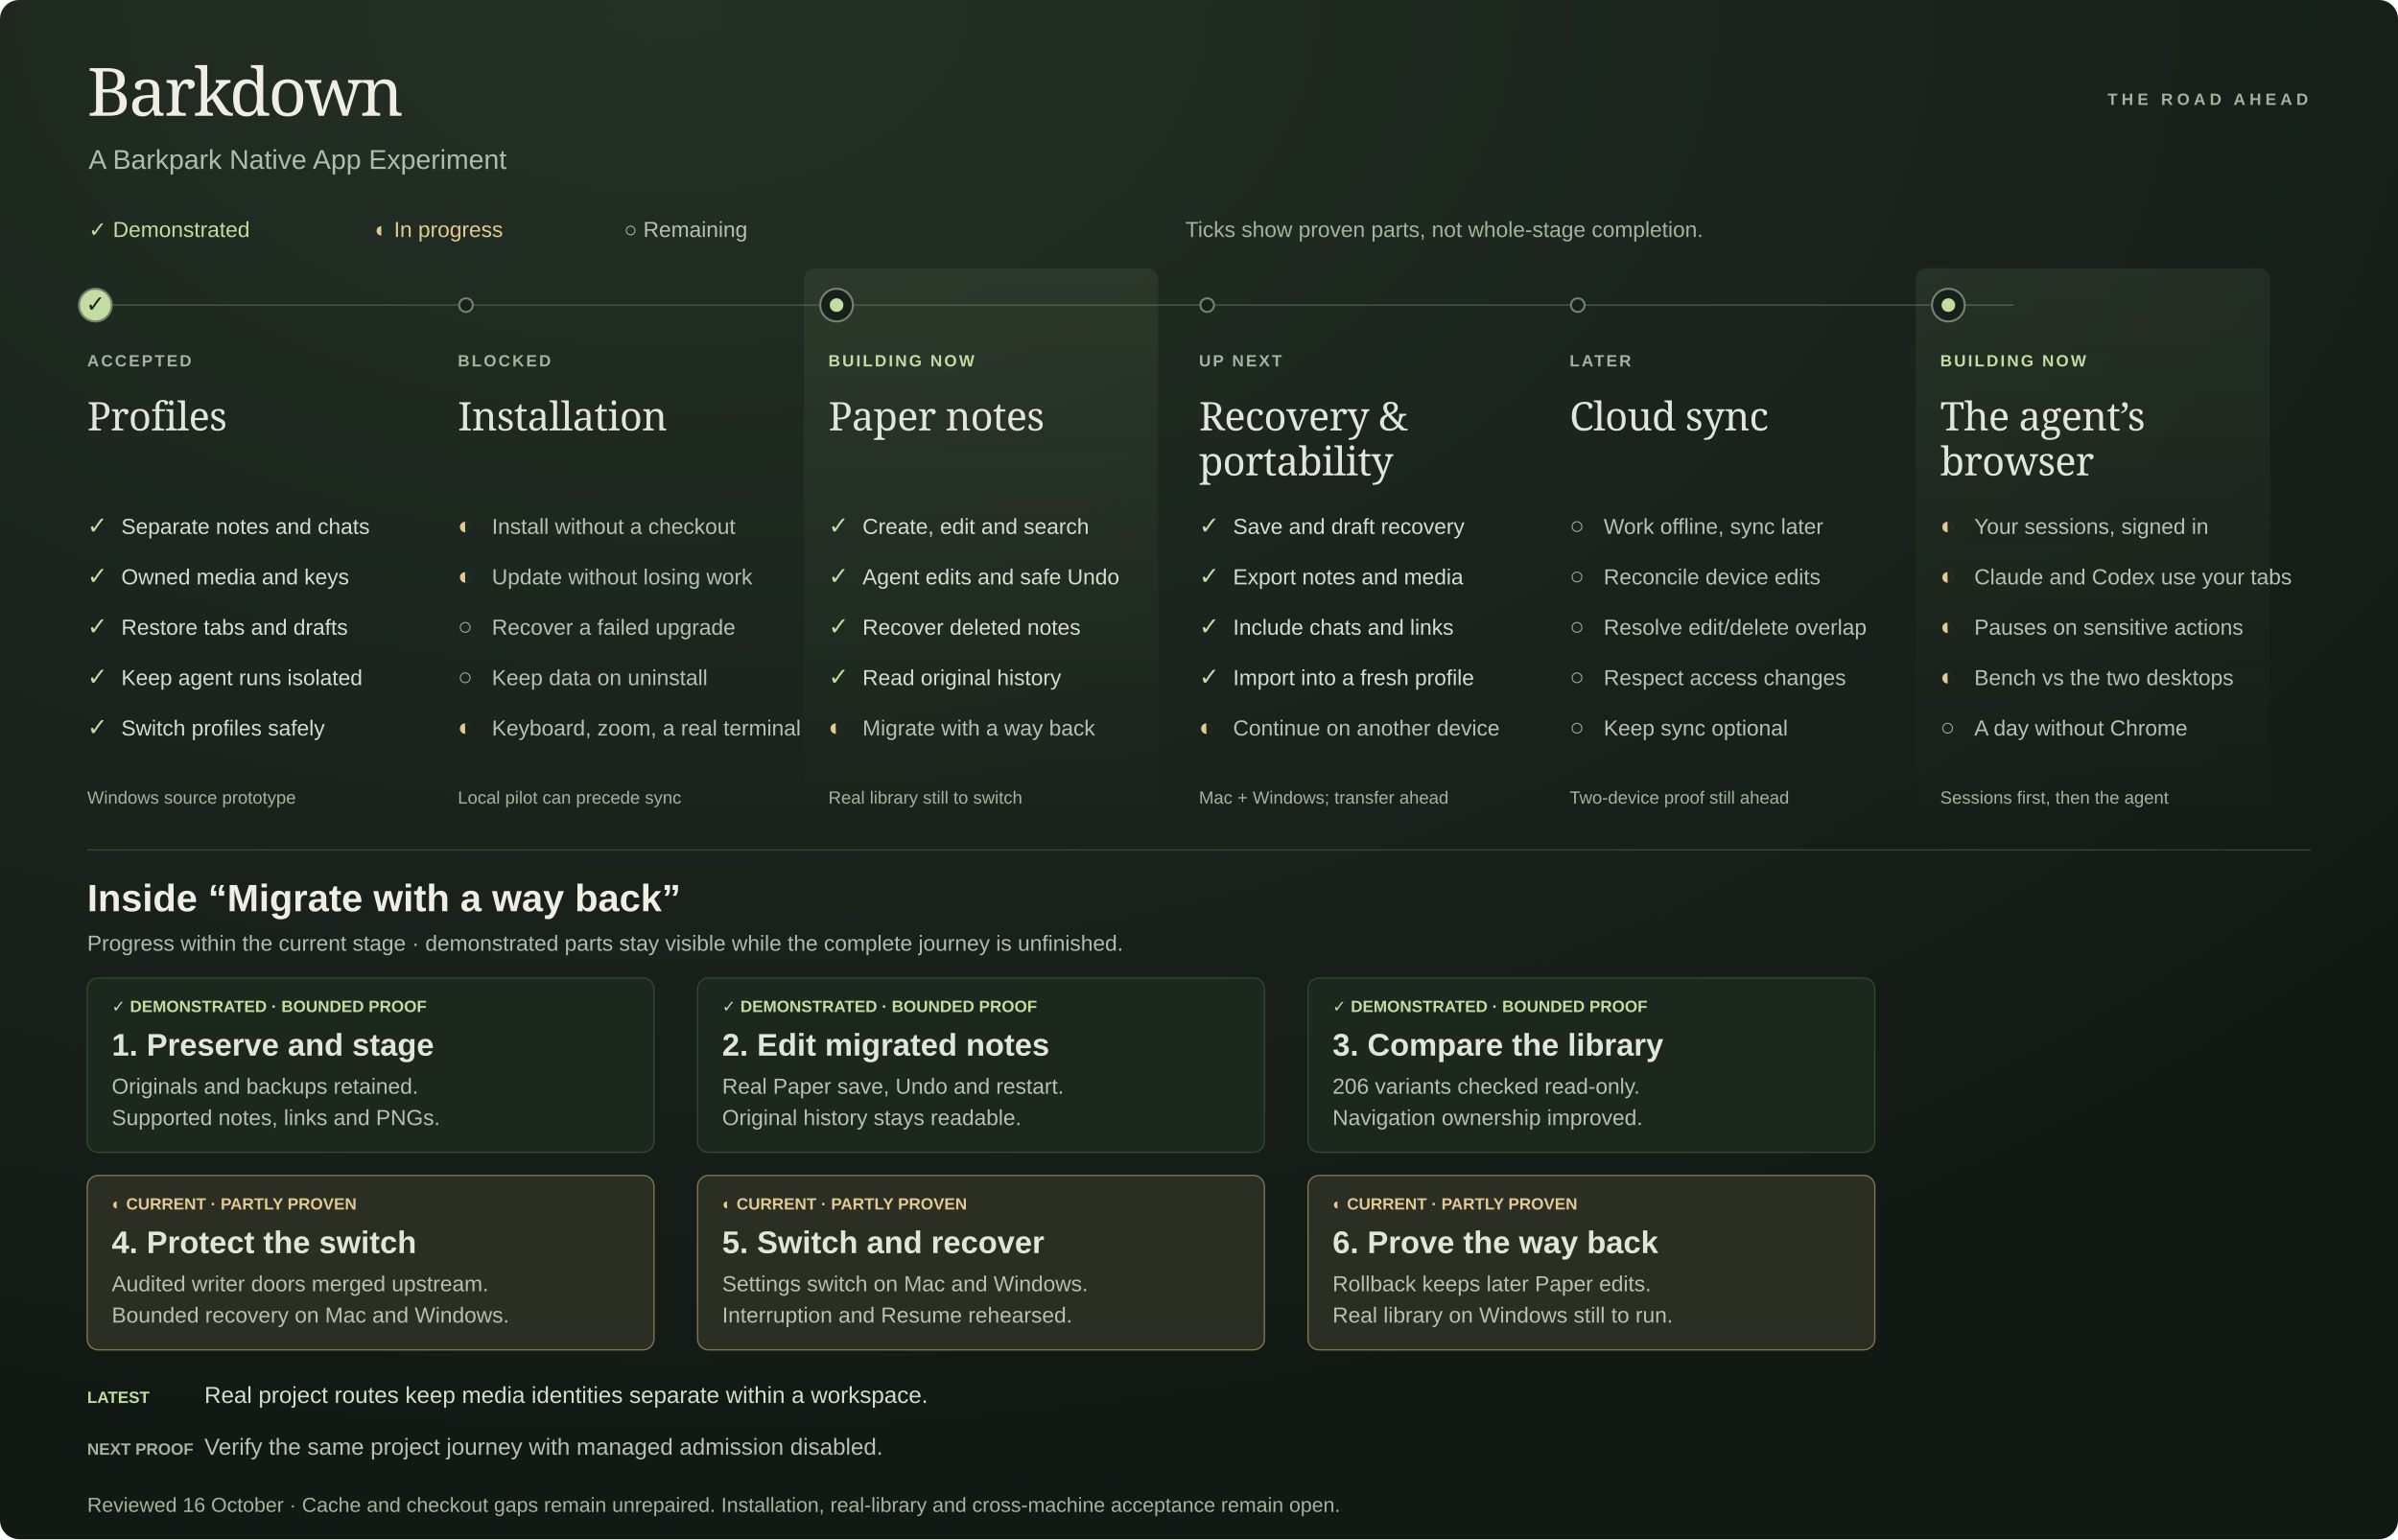
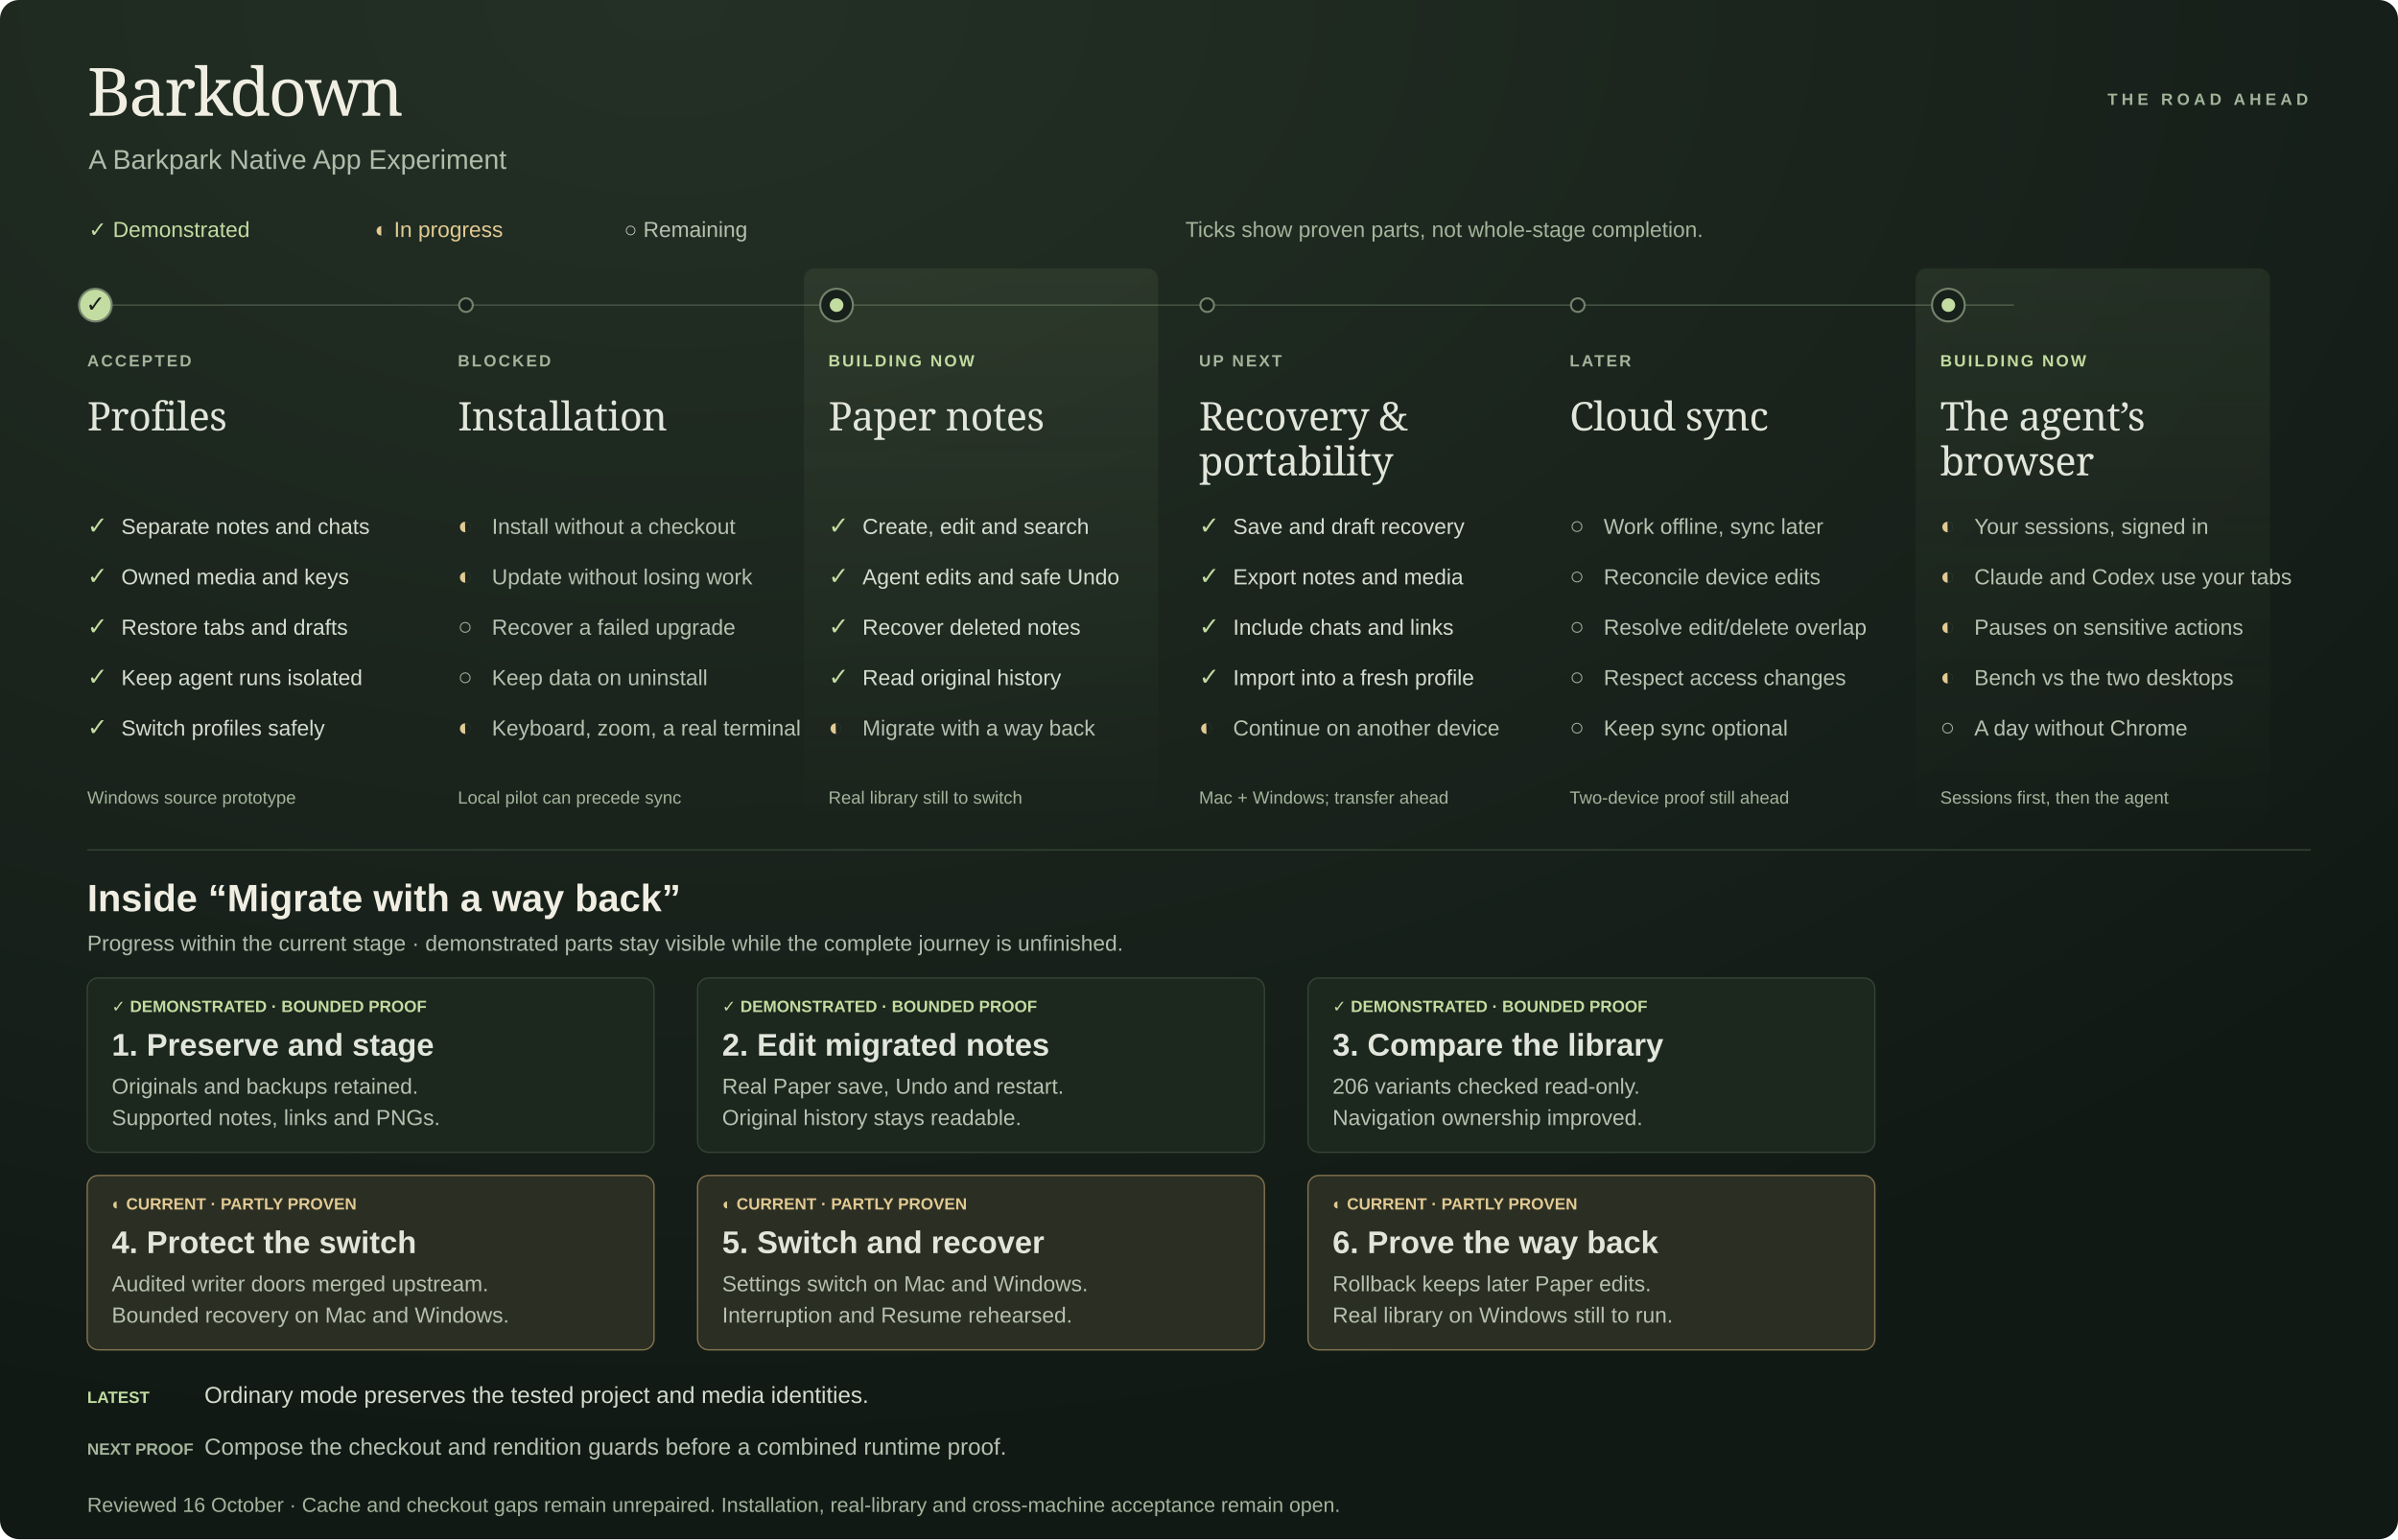
<svg xmlns="http://www.w3.org/2000/svg" width="1760" height="1130" viewBox="0 0 1760 1130" role="img" aria-labelledby="title desc">
  <defs>
    <radialGradient id="background" cx="28%" cy="0%" r="95%">
      <stop stop-color="#243025" />
      <stop offset="1" stop-color="#111915" />
    </radialGradient>
    <linearGradient id="focus" x2="0" y2="1">
      <stop stop-color="#a9c787" stop-opacity=".09" />
      <stop offset="1" stop-color="#a9c787" stop-opacity="0" />
    </linearGradient>
  </defs>
  <g font-family="Segoe UI, Arial, sans-serif">
    <rect width="1760" height="1130" rx="14" fill="url(#background)" />
    <text x="64" y="85" font-family="Georgia, serif" font-size="49" letter-spacing="-1.5" fill="#f0eee2">Barkdown</text>
    <text x="65" y="124" font-size="20" fill="#afbcaa" font-weight="400">A Barkpark Native App Experiment</text>
    <text x="1694" y="77" text-anchor="end" font-size="12" font-weight="600" letter-spacing="3" fill="#a3b49b">THE ROAD AHEAD</text>
    <text x="65" y="174" font-size="16" fill="#c2dca1" font-weight="400">✓  Demonstrated</text>
    <text x="275" y="174" font-size="16" fill="#e2ca93" font-weight="400">◐  In progress</text>
    <text x="458" y="174" font-size="16" fill="#b6c1af" font-weight="400">○  Remaining</text>
    <text x="870" y="174" font-size="16" fill="#a3b49b" font-weight="400">Ticks show proven parts, not whole-stage completion.</text>
    <path d="M70 224H1478" stroke="#475747" stroke-width="1" />
    <g data-phase="P1">
      <circle cx="70" cy="224" r="12" fill="#c2dca1" stroke="#73836c" stroke-width="1.5" />
      <text x="63" y="229" font-size="17" fill="#17201a" font-weight="600">✓</text>
      <text x="64" y="269" font-size="12" letter-spacing="1.5" font-weight="600" fill="#a3b49b">ACCEPTED</text>
      <text x="64" y="316" dy="0" font-family="Georgia, serif" font-size="29" letter-spacing="-.4" fill="#e2e6da">Profiles</text>
      <text x="64" y="392" font-size="18" fill="#c2dca1" font-weight="600">✓</text>
      <text x="89" y="392" font-size="16" fill="#d4ddce" font-weight="400">Separate notes and chats</text>
      <text x="64" y="429" font-size="18" fill="#c2dca1" font-weight="600">✓</text>
      <text x="89" y="429" font-size="16" fill="#d4ddce" font-weight="400">Owned media and keys</text>
      <text x="64" y="466" font-size="18" fill="#c2dca1" font-weight="600">✓</text>
      <text x="89" y="466" font-size="16" fill="#d4ddce" font-weight="400">Restore tabs and drafts</text>
      <text x="64" y="503" font-size="18" fill="#c2dca1" font-weight="600">✓</text>
      <text x="89" y="503" font-size="16" fill="#d4ddce" font-weight="400">Keep agent runs isolated</text>
      <text x="64" y="540" font-size="18" fill="#c2dca1" font-weight="600">✓</text>
      <text x="89" y="540" font-size="16" fill="#d4ddce" font-weight="400">Switch profiles safely</text>
      <text x="64" y="590" font-size="13" fill="#a3b49b" font-weight="400">Windows source prototype</text>
    </g>
    <g data-phase="P5">
      <circle cx="342" cy="224" r="5" fill="#17201a" stroke="#73836c" stroke-width="1.5" />
      <text x="336" y="269" font-size="12" letter-spacing="1.5" font-weight="600" fill="#a3b49b">BLOCKED</text>
      <text x="336" y="316" dy="0" font-family="Georgia, serif" font-size="29" letter-spacing="-.4" fill="#e2e6da">Installation</text>
      <text x="336" y="392" font-size="18" fill="#e2ca93" font-weight="600">◐</text>
      <text x="361" y="392" font-size="16" fill="#b6c1af" font-weight="400">Install without a checkout</text>
      <text x="336" y="429" font-size="18" fill="#e2ca93" font-weight="600">◐</text>
      <text x="361" y="429" font-size="16" fill="#b6c1af" font-weight="400">Update without losing work</text>
      <text x="336" y="466" font-size="18" fill="#9fac99" font-weight="600">○</text>
      <text x="361" y="466" font-size="16" fill="#b6c1af" font-weight="400">Recover a failed upgrade</text>
      <text x="336" y="503" font-size="18" fill="#9fac99" font-weight="600">○</text>
      <text x="361" y="503" font-size="16" fill="#b6c1af" font-weight="400">Keep data on uninstall</text>
      <text x="336" y="540" font-size="18" fill="#e2ca93" font-weight="600">◐</text>
      <text x="361" y="540" font-size="16" fill="#b6c1af" font-weight="400">Keyboard, zoom, a real terminal</text>
      <text x="336" y="590" font-size="13" fill="#a3b49b" font-weight="400">Local pilot can precede sync</text>
    </g>
    <g data-phase="P2">
      <rect x="590" y="197" width="260" height="410" rx="8" fill="url(#focus)" />
      <circle cx="614" cy="224" r="12" fill="#17201a" stroke="#73836c" stroke-width="1.5" />
      <circle cx="614" cy="224" r="5" fill="#c2dca1" />
      <text x="608" y="269" font-size="12" letter-spacing="1.5" font-weight="600" fill="#c2dca1">BUILDING NOW</text>
      <text x="608" y="316" dy="0" font-family="Georgia, serif" font-size="29" letter-spacing="-.4" fill="#e2e6da">Paper notes</text>
      <text x="608" y="392" font-size="18" fill="#c2dca1" font-weight="600">✓</text>
      <text x="633" y="392" font-size="16" fill="#d4ddce" font-weight="400">Create, edit and search</text>
      <text x="608" y="429" font-size="18" fill="#c2dca1" font-weight="600">✓</text>
      <text x="633" y="429" font-size="16" fill="#d4ddce" font-weight="400">Agent edits and safe Undo</text>
      <text x="608" y="466" font-size="18" fill="#c2dca1" font-weight="600">✓</text>
      <text x="633" y="466" font-size="16" fill="#d4ddce" font-weight="400">Recover deleted notes</text>
      <text x="608" y="503" font-size="18" fill="#c2dca1" font-weight="600">✓</text>
      <text x="633" y="503" font-size="16" fill="#d4ddce" font-weight="400">Read original history</text>
      <text x="608" y="540" font-size="18" fill="#e2ca93" font-weight="600">◐</text>
      <text x="633" y="540" font-size="16" fill="#b6c1af" font-weight="400">Migrate with a way back</text>
      <text x="608" y="590" font-size="13" fill="#a3b49b" font-weight="400">Real library still to switch</text>
    </g>
    <g data-phase="P3">
      <circle cx="886" cy="224" r="5" fill="#17201a" stroke="#73836c" stroke-width="1.5" />
      <text x="880" y="269" font-size="12" letter-spacing="1.5" font-weight="600" fill="#a3b49b">UP NEXT</text>
      <text x="880" y="316" dy="0" font-family="Georgia, serif" font-size="29" letter-spacing="-.4" fill="#e2e6da">Recovery &amp;</text>
      <text x="880" y="316" dy="33" font-family="Georgia, serif" font-size="29" letter-spacing="-.4" fill="#e2e6da">portability</text>
      <text x="880" y="392" font-size="18" fill="#c2dca1" font-weight="600">✓</text>
      <text x="905" y="392" font-size="16" fill="#d4ddce" font-weight="400">Save and draft recovery</text>
      <text x="880" y="429" font-size="18" fill="#c2dca1" font-weight="600">✓</text>
      <text x="905" y="429" font-size="16" fill="#d4ddce" font-weight="400">Export notes and media</text>
      <text x="880" y="466" font-size="18" fill="#c2dca1" font-weight="600">✓</text>
      <text x="905" y="466" font-size="16" fill="#d4ddce" font-weight="400">Include chats and links</text>
      <text x="880" y="503" font-size="18" fill="#c2dca1" font-weight="600">✓</text>
      <text x="905" y="503" font-size="16" fill="#d4ddce" font-weight="400">Import into a fresh profile</text>
      <text x="880" y="540" font-size="18" fill="#e2ca93" font-weight="600">◐</text>
      <text x="905" y="540" font-size="16" fill="#b6c1af" font-weight="400">Continue on another device</text>
      <text x="880" y="590" font-size="13" fill="#a3b49b" font-weight="400">Mac + Windows; transfer ahead</text>
    </g>
    <g data-phase="P4">
      <circle cx="1158" cy="224" r="5" fill="#17201a" stroke="#73836c" stroke-width="1.5" />
      <text x="1152" y="269" font-size="12" letter-spacing="1.5" font-weight="600" fill="#a3b49b">LATER</text>
      <text x="1152" y="316" dy="0" font-family="Georgia, serif" font-size="29" letter-spacing="-.4" fill="#e2e6da">Cloud sync</text>
      <text x="1152" y="392" font-size="18" fill="#9fac99" font-weight="600">○</text>
      <text x="1177" y="392" font-size="16" fill="#b6c1af" font-weight="400">Work offline, sync later</text>
      <text x="1152" y="429" font-size="18" fill="#9fac99" font-weight="600">○</text>
      <text x="1177" y="429" font-size="16" fill="#b6c1af" font-weight="400">Reconcile device edits</text>
      <text x="1152" y="466" font-size="18" fill="#9fac99" font-weight="600">○</text>
      <text x="1177" y="466" font-size="16" fill="#b6c1af" font-weight="400">Resolve edit/delete overlap</text>
      <text x="1152" y="503" font-size="18" fill="#9fac99" font-weight="600">○</text>
      <text x="1177" y="503" font-size="16" fill="#b6c1af" font-weight="400">Respect access changes</text>
      <text x="1152" y="540" font-size="18" fill="#9fac99" font-weight="600">○</text>
      <text x="1177" y="540" font-size="16" fill="#b6c1af" font-weight="400">Keep sync optional</text>
      <text x="1152" y="590" font-size="13" fill="#a3b49b" font-weight="400">Two-device proof still ahead</text>
    </g>
    <g data-phase="P6">
      <rect x="1406" y="197" width="260" height="410" rx="8" fill="url(#focus)" />
      <circle cx="1430" cy="224" r="12" fill="#17201a" stroke="#73836c" stroke-width="1.5" />
      <circle cx="1430" cy="224" r="5" fill="#c2dca1" />
      <text x="1424" y="269" font-size="12" letter-spacing="1.5" font-weight="600" fill="#c2dca1">BUILDING NOW</text>
      <text x="1424" y="316" dy="0" font-family="Georgia, serif" font-size="29" letter-spacing="-.4" fill="#e2e6da">The agent’s</text>
      <text x="1424" y="316" dy="33" font-family="Georgia, serif" font-size="29" letter-spacing="-.4" fill="#e2e6da">browser</text>
      <text x="1424" y="392" font-size="18" fill="#e2ca93" font-weight="600">◐</text>
      <text x="1449" y="392" font-size="16" fill="#b6c1af" font-weight="400">Your sessions, signed in</text>
      <text x="1424" y="429" font-size="18" fill="#e2ca93" font-weight="600">◐</text>
      <text x="1449" y="429" font-size="16" fill="#b6c1af" font-weight="400">Claude and Codex use your tabs</text>
      <text x="1424" y="466" font-size="18" fill="#e2ca93" font-weight="600">◐</text>
      <text x="1449" y="466" font-size="16" fill="#b6c1af" font-weight="400">Pauses on sensitive actions</text>
      <text x="1424" y="503" font-size="18" fill="#e2ca93" font-weight="600">◐</text>
      <text x="1449" y="503" font-size="16" fill="#b6c1af" font-weight="400">Bench vs the two desktops</text>
      <text x="1424" y="540" font-size="18" fill="#9fac99" font-weight="600">○</text>
      <text x="1449" y="540" font-size="16" fill="#b6c1af" font-weight="400">A day without Chrome</text>
      <text x="1424" y="590" font-size="13" fill="#a3b49b" font-weight="400">Sessions first, then the agent</text>
    </g>
    <path d="M64 624H1696" stroke="#344435" />
    <text x="64" y="669" font-size="28" fill="#f0eee2" font-weight="600">Inside “Migrate with a way back”</text>
    <text x="64" y="698" font-size="16" fill="#afbcaa" font-weight="400">Progress within the current stage · demonstrated parts stay visible while the complete journey is unfinished.</text>
    <g data-migration-step="1">
      <rect x="64" y="718" width="416" height="128" rx="8" fill="#1c271e" stroke="#344435" />
      <text x="82" y="743" font-size="12" fill="#c2dca1" font-weight="600">✓  DEMONSTRATED · BOUNDED PROOF</text>
      <text x="82" y="775" font-size="23" fill="#e2e6da" font-weight="600">1. Preserve and stage</text>
      <text x="82" y="803" font-size="16" fill="#b6c1af" font-weight="400">Originals and backups retained.</text>
      <text x="82" y="826" font-size="16" fill="#b6c1af" font-weight="400">Supported notes, links and PNGs.</text>
    </g>
    <g data-migration-step="2">
      <rect x="512" y="718" width="416" height="128" rx="8" fill="#1c271e" stroke="#344435" />
      <text x="530" y="743" font-size="12" fill="#c2dca1" font-weight="600">✓  DEMONSTRATED · BOUNDED PROOF</text>
      <text x="530" y="775" font-size="23" fill="#e2e6da" font-weight="600">2. Edit migrated notes</text>
      <text x="530" y="803" font-size="16" fill="#b6c1af" font-weight="400">Real Paper save, Undo and restart.</text>
      <text x="530" y="826" font-size="16" fill="#b6c1af" font-weight="400">Original history stays readable.</text>
    </g>
    <g data-migration-step="3">
      <rect x="960" y="718" width="416" height="128" rx="8" fill="#1c271e" stroke="#344435" />
      <text x="978" y="743" font-size="12" fill="#c2dca1" font-weight="600">✓  DEMONSTRATED · BOUNDED PROOF</text>
      <text x="978" y="775" font-size="23" fill="#e2e6da" font-weight="600">3. Compare the library</text>
      <text x="978" y="803" font-size="16" fill="#b6c1af" font-weight="400">206 variants checked read-only.</text>
      <text x="978" y="826" font-size="16" fill="#b6c1af" font-weight="400">Navigation ownership improved.</text>
    </g>
    <g data-migration-step="4">
      <rect x="64" y="863" width="416" height="128" rx="8" fill="#2b2e22" stroke="#82734e" />
      <text x="82" y="888" font-size="12" fill="#e2ca93" font-weight="600">◐  CURRENT · PARTLY PROVEN</text>
      <text x="82" y="920" font-size="23" fill="#e2e6da" font-weight="600">4. Protect the switch</text>
      <text x="82" y="948" font-size="16" fill="#b6c1af" font-weight="400">Audited writer doors merged upstream.</text>
      <text x="82" y="971" font-size="16" fill="#b6c1af" font-weight="400">Bounded recovery on Mac and Windows.</text>
    </g>
    <g data-migration-step="5">
      <rect x="512" y="863" width="416" height="128" rx="8" fill="#2b2e22" stroke="#82734e" />
      <text x="530" y="888" font-size="12" fill="#e2ca93" font-weight="600">◐  CURRENT · PARTLY PROVEN</text>
      <text x="530" y="920" font-size="23" fill="#e2e6da" font-weight="600">5. Switch and recover</text>
      <text x="530" y="948" font-size="16" fill="#b6c1af" font-weight="400">Settings switch on Mac and Windows.</text>
      <text x="530" y="971" font-size="16" fill="#b6c1af" font-weight="400">Interruption and Resume rehearsed.</text>
    </g>
    <g data-migration-step="6">
      <rect x="960" y="863" width="416" height="128" rx="8" fill="#2b2e22" stroke="#82734e" />
      <text x="978" y="888" font-size="12" fill="#e2ca93" font-weight="600">◐  CURRENT · PARTLY PROVEN</text>
      <text x="978" y="920" font-size="23" fill="#e2e6da" font-weight="600">6. Prove the way back</text>
      <text x="978" y="948" font-size="16" fill="#b6c1af" font-weight="400">Rollback keeps later Paper edits.</text>
      <text x="978" y="971" font-size="16" fill="#b6c1af" font-weight="400">Real library on Windows still to run.</text>
    </g>
    <text x="64" y="1030" font-size="12" fill="#c2dca1" font-weight="600">LATEST</text>
-     <text x="150" y="1030" font-size="17" fill="#d4ddce" font-weight="400">Real project routes keep media identities separate within a workspace.</text>
+     <text x="150" y="1030" font-size="17" fill="#d4ddce" font-weight="400">Ordinary mode preserves the tested project and media identities.</text>
    <text x="64" y="1068" font-size="12" fill="#a3b49b" font-weight="600">NEXT PROOF</text>
-     <text x="150" y="1068" font-size="17" fill="#b6c1af" font-weight="400">Verify the same project journey with managed admission disabled.</text>
+     <text x="150" y="1068" font-size="17" fill="#b6c1af" font-weight="400">Compose the checkout and rendition guards before a combined runtime proof.</text>
    <text x="64" y="1110" font-size="15" fill="#a3b49b" font-weight="400">Reviewed 16 October · Cache and checkout gaps remain unrepaired. Installation, real-library and cross-machine acceptance remain open.</text>
  </g>
</svg>
